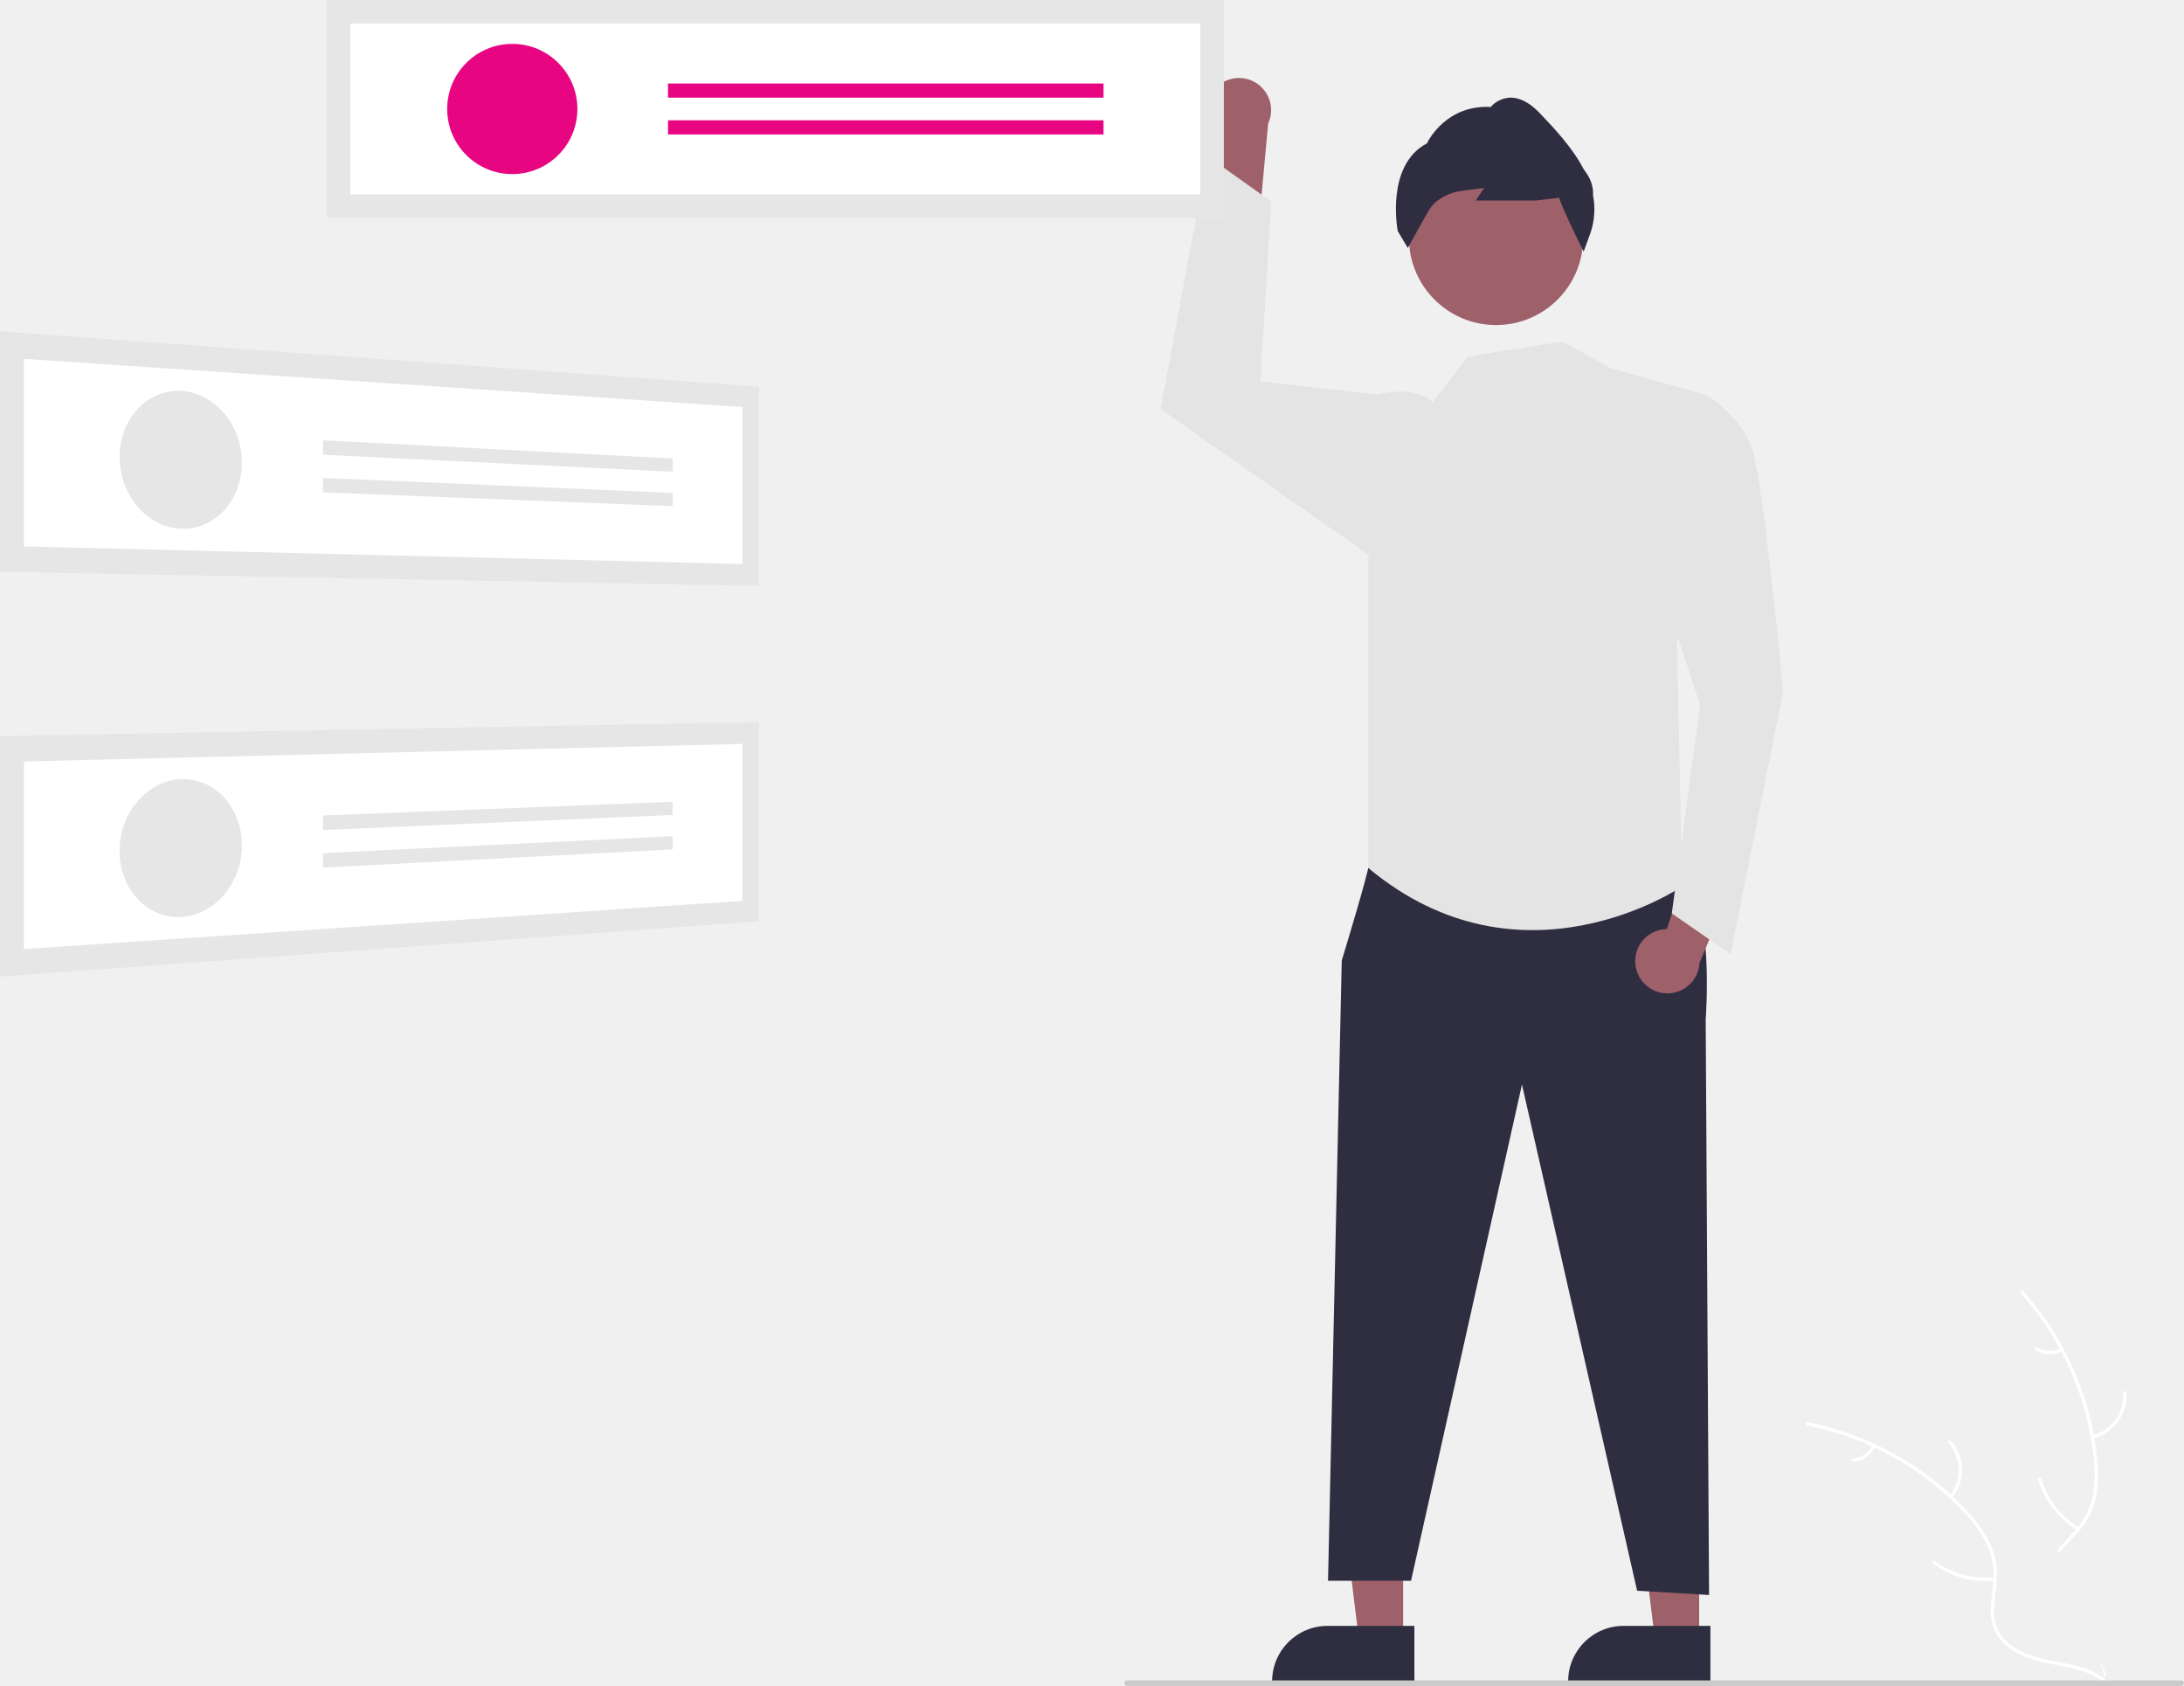
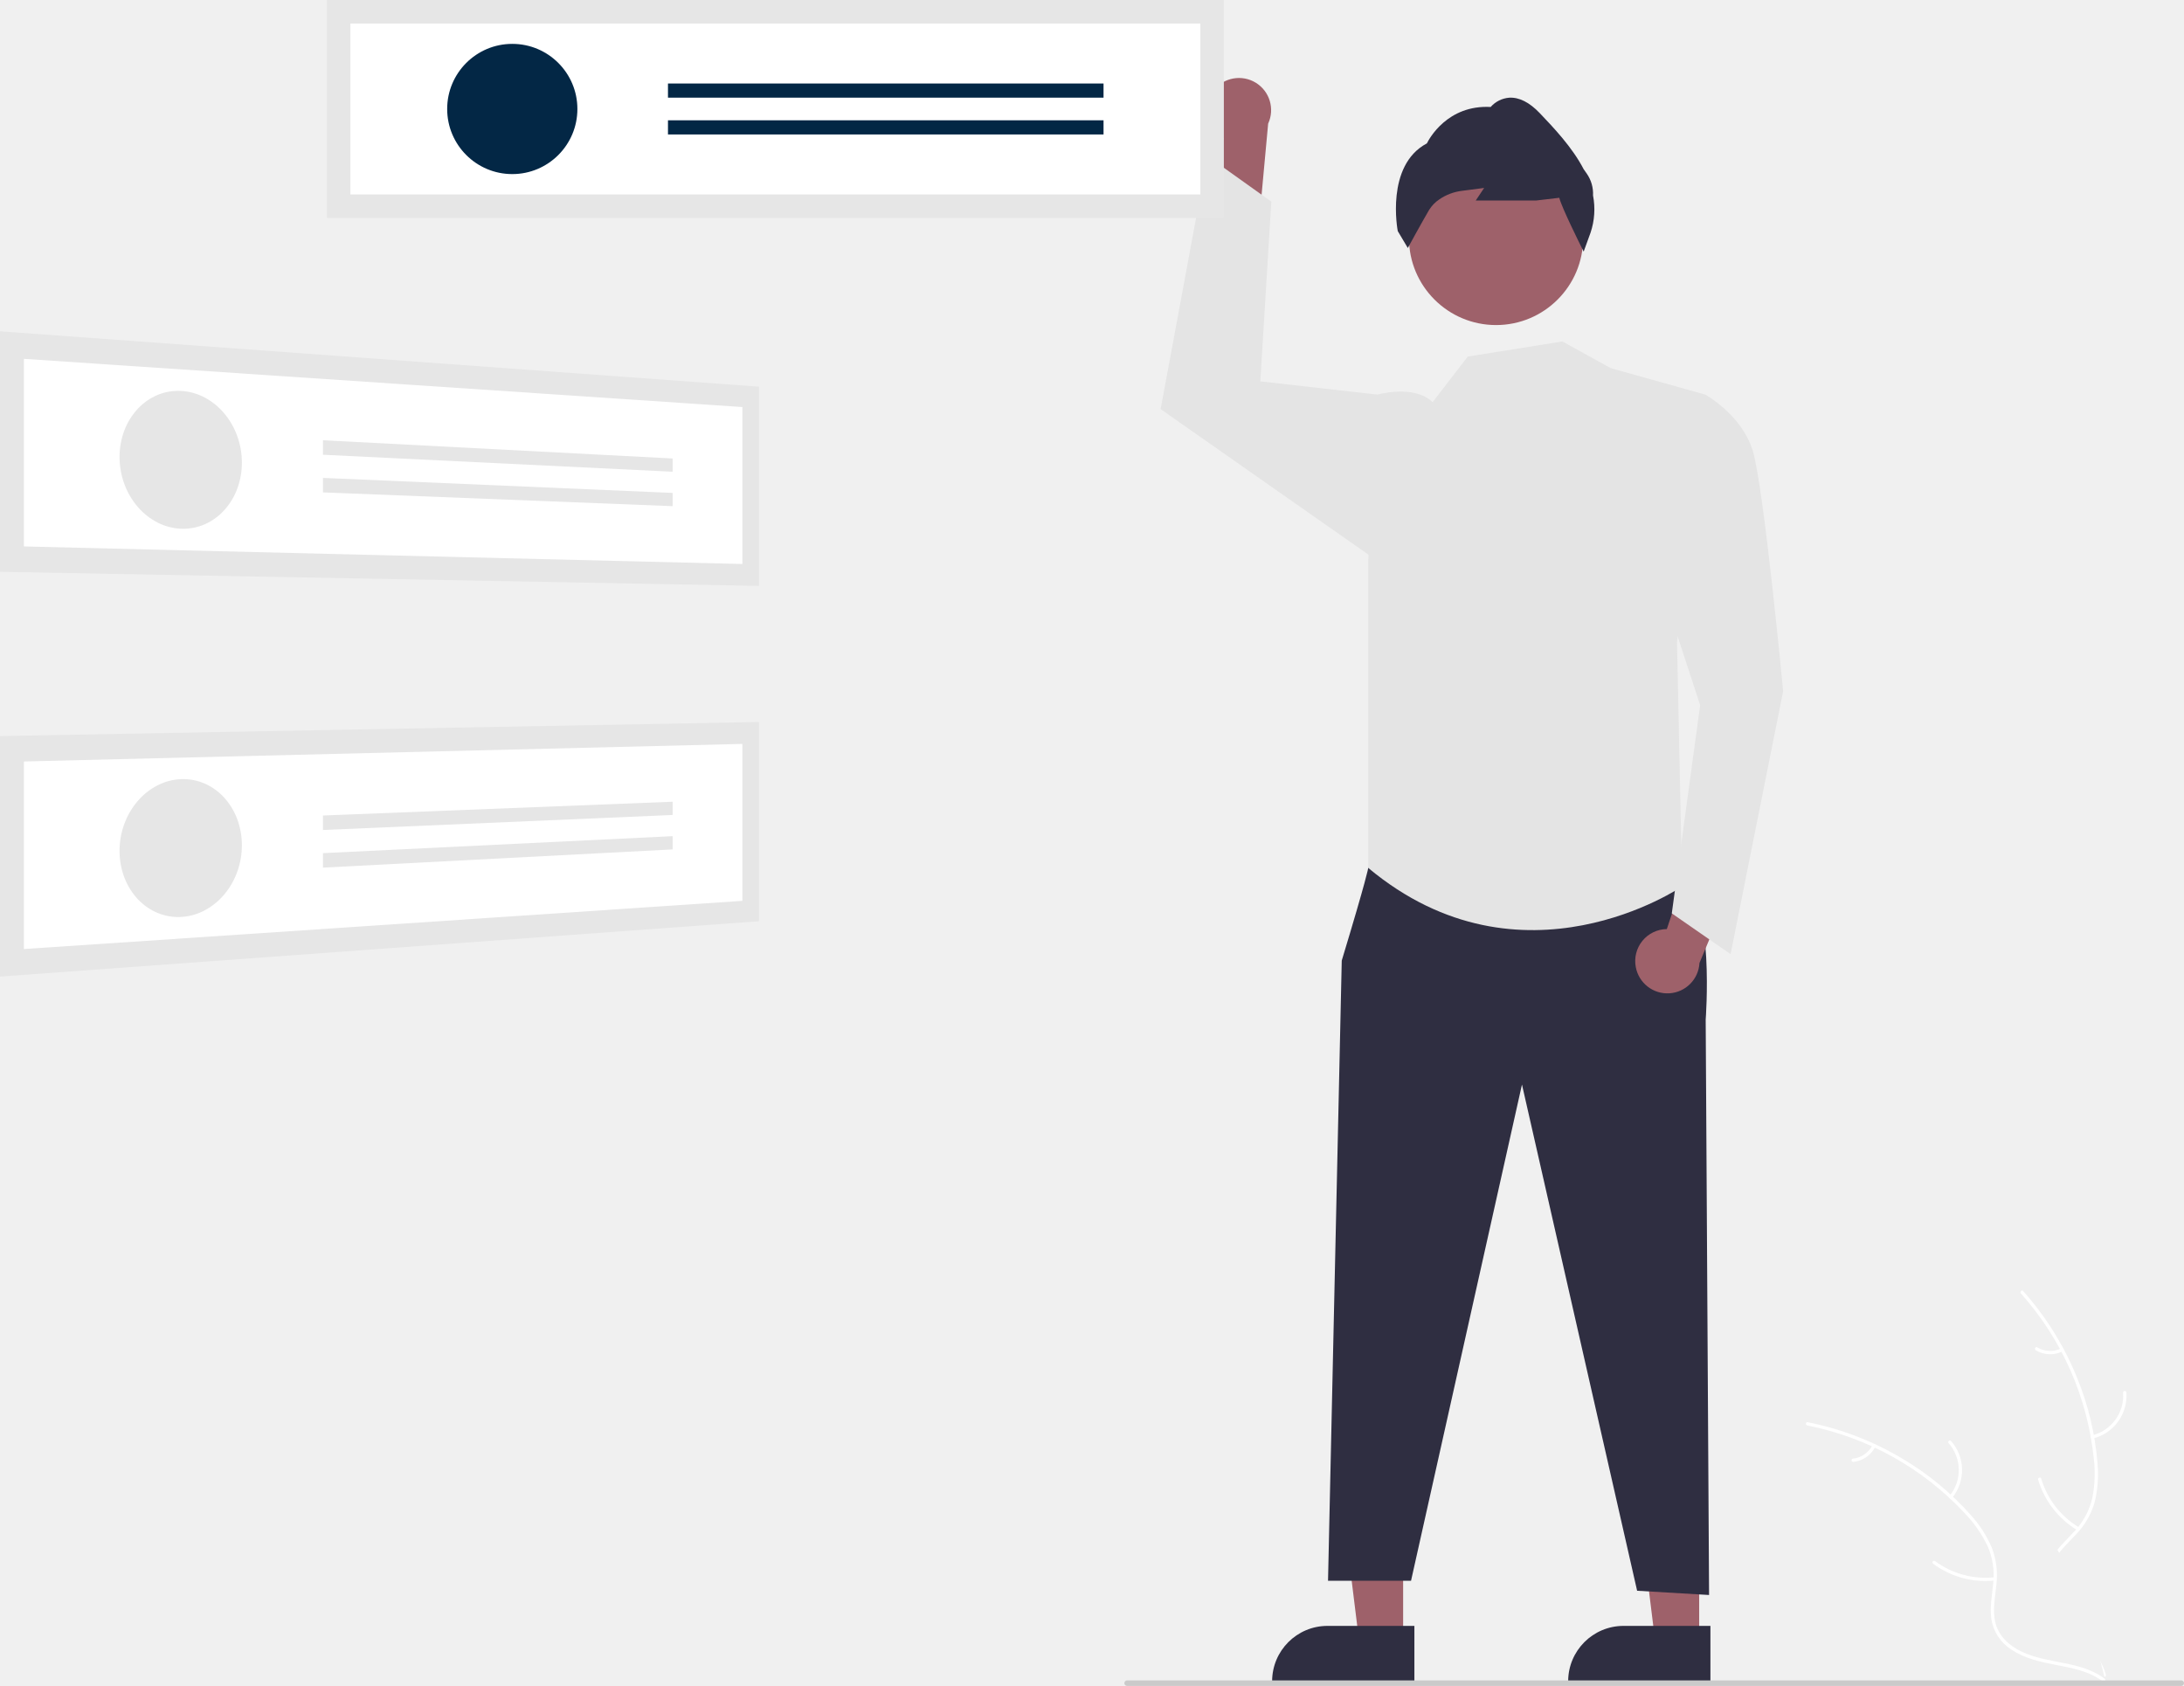
<svg xmlns="http://www.w3.org/2000/svg" id="be34d63a-2a95-4bd2-af54-2c2873c77044" data-name="Layer 1" width="789.382" height="609.376" viewBox="0 0 789.382 609.376">
  <path d="M981.309,673.983c-3.318-26.678-19.851-52.964-45.294-61.646a123.863,123.863,0,0,1-.006,85.04c-3.91,10.575-9.359,21.93-5.682,32.589,2.288,6.632,7.886,11.706,14.142,14.879,6.257,3.173,13.202,4.685,20.059,6.167l1.35,1.116C976.763,727.547,984.626,700.661,981.309,673.983Z" transform="translate(-205.3091 -145.312)" fill="#f0f0f0" />
  <path d="M935.762,612.842a105.87,105.87,0,0,1,26.319,59.583,45.591,45.591,0,0,1-.519,14.275,26.149,26.149,0,0,1-6.503,12.128c-2.931,3.221-6.303,6.175-8.4,10.052a16.011,16.011,0,0,0-.782,13.071c1.852,5.311,5.501,9.64,9.218,13.749,4.126,4.563,8.484,9.236,10.238,15.285.213.733,1.337.36,1.125-.371C963.406,740.091,953.19,734.113,948.318,724.635c-2.273-4.423-3.228-9.558-1.096-14.227,1.864-4.083,5.338-7.133,8.334-10.368a27.902,27.902,0,0,0,6.801-11.622,42.148,42.148,0,0,0,1.066-14.203,102.713,102.713,0,0,0-7.502-31.213,107.747,107.747,0,0,0-19.374-31.048c-.507-.567-1.287.325-.784.889Z" transform="translate(-205.3091 -145.312)" fill="#fff" />
  <path d="M961.762,665.255a15.884,15.884,0,0,0,12.091-16.639c-.06-.76-1.244-.702-1.184.059A14.708,14.708,0,0,1,961.391,664.13c-.742.176-.366,1.3.371,1.125Z" transform="translate(-205.3091 -145.312)" fill="#fff" />
  <path d="M956.76,697.392a30.615,30.615,0,0,1-13.671-17.632c-.215-.732-1.34-.36-1.125.371A31.844,31.844,0,0,0,956.227,698.45c.657.39,1.186-.671.533-1.058Z" transform="translate(-205.3091 -145.312)" fill="#fff" />
  <path d="M950.181,632.746a8.991,8.991,0,0,1-8.52-.433c-.652-.398-1.18.663-.533,1.058a10.075,10.075,0,0,0,9.425.499.612.612,0,0,0,.377-.748.595.595,0,0,0-.748-.377Z" transform="translate(-205.3091 -145.312)" fill="#fff" />
  <path d="M858.461,659.988c.4.26.8.52,1.2.79A118.405,118.405,0,0,1,874.801,672.598c.37.33.74.67,1.1,1.01a124.827,124.827,0,0,1,27.11,37.11,121.222,121.222,0,0,1,6.64,17.18c2.45,8.13,4.46,17.14,9.31,23.79a20.796,20.796,0,0,0,1.62,2h43.83c.1-.05.2-.09.3-.14l1.75.08c-.07-.31-.15-.63-.22-.94-.04-.18-.09-.36-.13-.54-.03-.12-.06-.24-.08-.35-.01-.04-.02-.08-.03-.11-.02-.11-.05-.21-.07-.31q-.66-2.685-1.36-5.37c0-.01,0-.01-.01-.02-3.59-13.63-8.35-27.08-15-39.38-.2-.37-.4-.75-.62-1.12a115.674,115.674,0,0,0-10.39-15.76,102.26,102.26,0,0,0-6.81-7.79,85.037,85.037,0,0,0-21.28-15.94c-15.72-8.3-33.92-11.48-50.72-6.41C859.311,659.718,858.891,659.848,858.461,659.988Z" transform="translate(-205.3091 -145.312)" fill="#f0f0f0" />
  <path d="M858.559,660.544a105.87,105.87,0,0,1,56.888,31.728,45.592,45.592,0,0,1,8.181,11.71,26.149,26.149,0,0,1,2.109,13.599c-.401,4.336-1.314,8.725-.655,13.084a16.011,16.011,0,0,0,7.245,10.907c4.676,3.126,10.197,4.385,15.638,5.429,6.042,1.159,12.335,2.267,17.377,6.04.611.457,1.285-.517.675-.974-8.773-6.566-20.529-5.188-30.126-9.823-4.478-2.163-8.332-5.688-9.441-10.699-.97-4.382-.033-8.909.412-13.296a27.902,27.902,0,0,0-1.567-13.374,42.148,42.148,0,0,0-7.7-11.981A102.712,102.712,0,0,0,892.813,672.488a107.747,107.747,0,0,0-34.163-13.126c-.746-.148-.832,1.035-.091,1.182Z" transform="translate(-205.3091 -145.312)" fill="#fff" />
  <path d="M910.875,686.739a15.884,15.884,0,0,0-.364-20.565c-.506-.57-1.416.189-.91.76a14.708,14.708,0,0,1,.299,19.13c-.486.587.491,1.259.974.675Z" transform="translate(-205.3091 -145.312)" fill="#fff" />
  <path d="M926.23,715.41a30.615,30.615,0,0,1-21.531-5.847c-.613-.455-1.286.52-.675.974a31.844,31.844,0,0,0,22.418,6.039c.759-.084.543-1.25-.212-1.166Z" transform="translate(-205.3091 -145.312)" fill="#fff" />
  <path d="M882.055,667.755a8.991,8.991,0,0,1-7.064,4.785c-.76.075-.543,1.24.212,1.166a10.075,10.075,0,0,0,7.826-5.276.612.612,0,0,0-.15-.824.595.595,0,0,0-.824.15Z" transform="translate(-205.3091 -145.312)" fill="#fff" />
  <path d="M644.013,177.913a11.554,11.554,0,0,0,3.482,17.371l-6.756,40.498,19.502-8.655,3.426-37.131A11.616,11.616,0,0,0,644.013,177.913Z" transform="translate(-205.3091 -145.312)" fill="#9e616a" />
  <polygon points="614.147 592.883 598.201 592.882 590.615 531.376 614.15 531.377 614.147 592.883" fill="#9e616a" />
  <path d="M823.523,753.652l-51.417-.002V753a20.014,20.014,0,0,1,20.013-20.012h.001l31.404.001Z" transform="translate(-205.3091 -145.312)" fill="#2f2e41" />
  <polygon points="507.147 592.883 491.201 592.882 483.615 531.376 507.15 531.377 507.147 592.883" fill="#9e616a" />
  <path d="M716.523,753.652l-51.417-.002V753a20.014,20.014,0,0,1,20.013-20.012h.001l31.404.001Z" transform="translate(-205.3091 -145.312)" fill="#2f2e41" />
  <path d="M705.809,451.188l-5.96,7.839s-.54,3.661-9.58,33.486L685.309,716.688h30l40.1-179.366,41.618,182.965,26.006,1.534-1.223-207.959s3.285-42.783-8.358-50.728S705.809,451.188,705.809,451.188Z" transform="translate(-205.3091 -145.312)" fill="#2f2e41" />
  <circle cx="540.732" cy="86.013" r="31.48" fill="#9e616a" />
  <path d="M777.711,236.253l-.52-1.04c-.804-1.608-7.46-14.975-8.296-18.412l-8.377.985-21.815.003,3.031-4.547-8.014,1.045a18.393,18.393,0,0,0-8.167,3.078,12.513,12.513,0,0,0-3.704,3.819c-2.863,4.902-7.237,12.921-7.281,13.001l-.418.767-3.635-6.114c-.048-.237-4.552-23.731,10.522-31.699.778-1.579,7.403-14,23.061-13.162a9.927,9.927,0,0,1,6.749-3.355c3.576-.187,7.288,1.692,11.015,5.606,4.952,5.199,11.733,12.319,15.835,20.225l1.132,1.614a12.723,12.723,0,0,1,2.264,7.899,26.372,26.372,0,0,1-.899,13.453Z" transform="translate(-205.3091 -145.312)" fill="#2f2e41" />
  <path d="M770.027,268.729l17.42,9.628,34.218,9.581L811.451,377.483l1.858,88.205s-57.921,39.678-113.46-6.661V348.003l3.286-60.065s13.29-3.776,19.983,2.737l12.692-16.487Z" transform="translate(-205.3091 -145.312)" fill="#e4e4e4" />
  <polygon points="505.5 150.876 497.825 142.626 455.531 137.835 459.5 72.876 436.441 56.426 419.5 147.876 497.758 202.691 505.5 150.876" fill="#e4e4e4" />
  <path d="M796.542,494.836a11.554,11.554,0,0,1,11.22-13.71l13.021-38.938,13.167,16.788-14.384,34.403a11.616,11.616,0,0,1-23.025,1.458Z" transform="translate(-205.3091 -145.312)" fill="#9e616a" />
  <path d="M808.809,298.188l12.855-10.25s13.145,7.25,17.145,20.25,11,87,11,87l-19,95-21.248-14.736,10.248-75.264-18-55Z" transform="translate(-205.3091 -145.312)" fill="#e4e4e4" />
  <rect x="118.143" width="324.202" height="78.782" fill="#e6e6e6" />
  <path d="M331.958,215.587H639.148V153.819H331.958Z" transform="translate(-205.3091 -145.312)" fill="#fff" />
-   <circle cx="185.159" cy="39.391" r="23.532" fill="#e80582" />
-   <rect x="241.432" y="30.183" width="157.429" height="5.116" fill="#e80582" />
-   <rect x="241.432" y="43.484" width="157.429" height="5.116" fill="#e80582" />
+   <circle cx="185.159" cy="39.391" r="23.532" fill="#032745" />
+   <rect x="241.432" y="30.183" width="157.429" height="5.116" fill="#032745" />
+   <rect x="241.432" y="43.484" width="157.429" height="5.116" fill="#032745" />
  <path id="b9910470-ced5-4346-b4bb-f41b58844e24" data-name="Rectangle 1" d="M205.309,265.054l274.314,20.009v72.024l-274.314-5.094Z" transform="translate(-205.3091 -145.312)" fill="#e6e6e6" />
  <path id="bc7e8449-b99b-4317-a70a-91d17db61b29" data-name="Path 1" d="M213.95,342.818l259.684,6.351V292.437L213.95,275.021Z" transform="translate(-205.3091 -145.312)" fill="#fff" />
  <path id="a430bd6b-b2b0-4af3-a079-7f5fd15b0624" data-name="Ellipse 1" d="M270.946,286.623a20.649,20.649,0,0,1,8.555,2.477,23.816,23.816,0,0,1,6.916,5.703,26.934,26.934,0,0,1,4.627,8.072,28.228,28.228,0,0,1,1.69,9.644,26.934,26.934,0,0,1-1.69,9.489,23.921,23.921,0,0,1-4.627,7.653,20.886,20.886,0,0,1-6.916,5.07,19.407,19.407,0,0,1-8.555,1.694,20.486,20.486,0,0,1-8.652-2.223,23.603,23.603,0,0,1-7.138-5.611,26.824,26.824,0,0,1-4.849-8.192,28.217,28.217,0,0,1-1.785-9.9,26.893,26.893,0,0,1,1.785-9.742,23.776,23.776,0,0,1,4.85-7.745,20.739,20.739,0,0,1,7.138-4.958A19.396,19.396,0,0,1,270.946,286.623Z" transform="translate(-205.3091 -145.312)" fill="#e6e6e6" />
  <path id="af019097-0949-417a-9d8d-f710312ce60c" data-name="Rectangle 2" d="M322.037,304.444l126.389,6.586v4.787L322.037,309.677Z" transform="translate(-205.3091 -145.312)" fill="#e6e6e6" />
  <path id="f94f3612-92b8-42d6-ae14-2a9ea684588e" data-name="Rectangle 3" d="M322.037,318.051,448.426,323.477v4.787L322.037,323.284Z" transform="translate(-205.3091 -145.312)" fill="#e6e6e6" />
  <path id="bb553635-e14d-4b1e-b72c-855829e3ad86" data-name="Rectangle 4" d="M205.309,411.367l274.314-5.093v72.024l-274.314,20.009Z" transform="translate(-205.3091 -145.312)" fill="#e6e6e6" />
  <path id="e92d7e39-9dcb-4c0c-b0b9-55aac094bc0c" data-name="Path 2" d="M213.95,488.339l259.684-17.417V414.196l-259.684,6.351Z" transform="translate(-205.3091 -145.312)" fill="#fff" />
  <path id="f8649409-803b-4d56-993a-4da6ceb3c345" data-name="Ellipse 2" d="M248.54,451.712a28.181,28.181,0,0,1,2.184-9.82,26.498,26.498,0,0,1,5.167-7.941,23.201,23.201,0,0,1,7.34-5.246,20.243,20.243,0,0,1,8.712-1.781,19.443,19.443,0,0,1,8.458,2.13,21.183,21.183,0,0,1,6.69,5.422,24.319,24.319,0,0,1,4.308,7.891,27.209,27.209,0,0,1,1.309,9.581,28.197,28.197,0,0,1-2.068,9.568,26.626,26.626,0,0,1-4.94,7.852,23.417,23.417,0,0,1-7.128,5.36,20.389,20.389,0,0,1-8.635,2.043,19.415,19.415,0,0,1-8.574-1.882,21.027,21.027,0,0,1-6.916-5.329,24.184,24.184,0,0,1-4.522-8.005A27.176,27.176,0,0,1,248.54,451.712Z" transform="translate(-205.3091 -145.312)" fill="#e6e6e6" />
  <path id="f70c4d59-0dd2-4f0b-ba41-17bf719deab5" data-name="Rectangle 5" d="M322.037,440.077l126.389-4.98v4.787L322.037,445.309Z" transform="translate(-205.3091 -145.312)" fill="#e6e6e6" />
  <path id="ba176e8f-fd02-45f1-a5f1-dcef4bb8b7ed" data-name="Rectangle 6" d="M322.037,453.682l126.389-6.14v4.787L322.037,458.916Z" transform="translate(-205.3091 -145.312)" fill="#e6e6e6" />
  <path d="M993.691,754.688h-381a1,1,0,0,1,0-2h381a1,1,0,0,1,0,2Z" transform="translate(-205.3091 -145.312)" fill="#cacaca" />
</svg>
